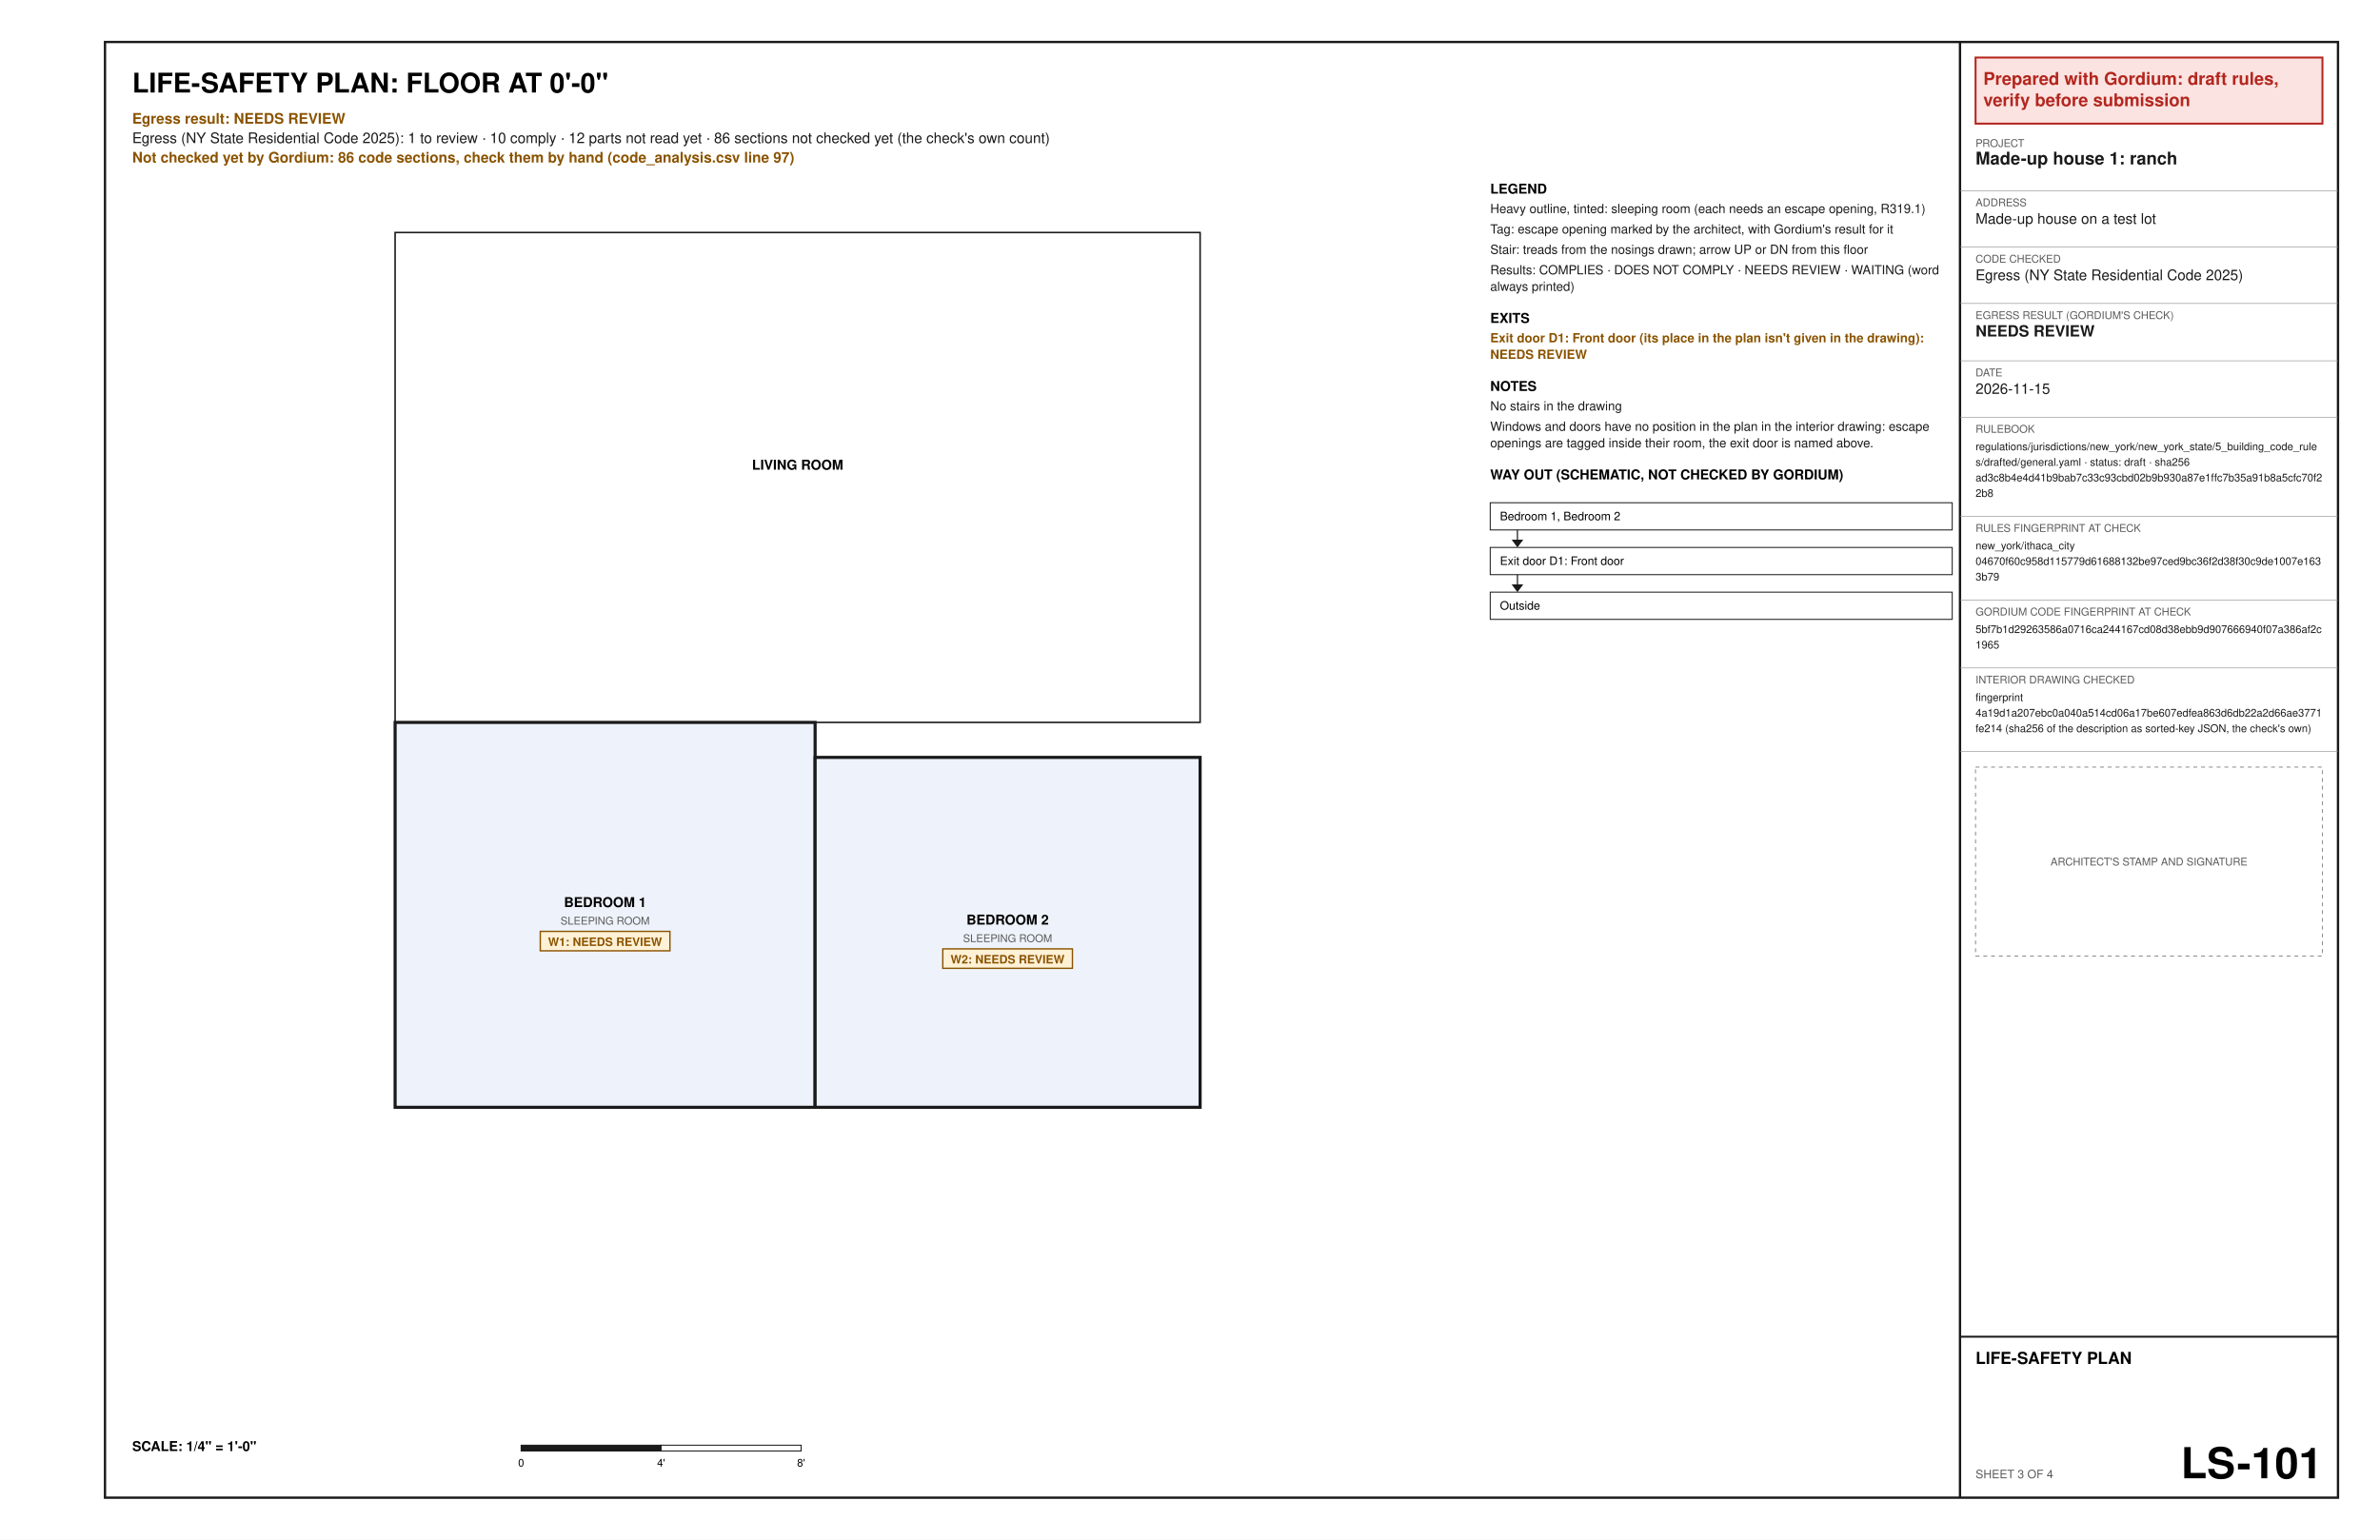
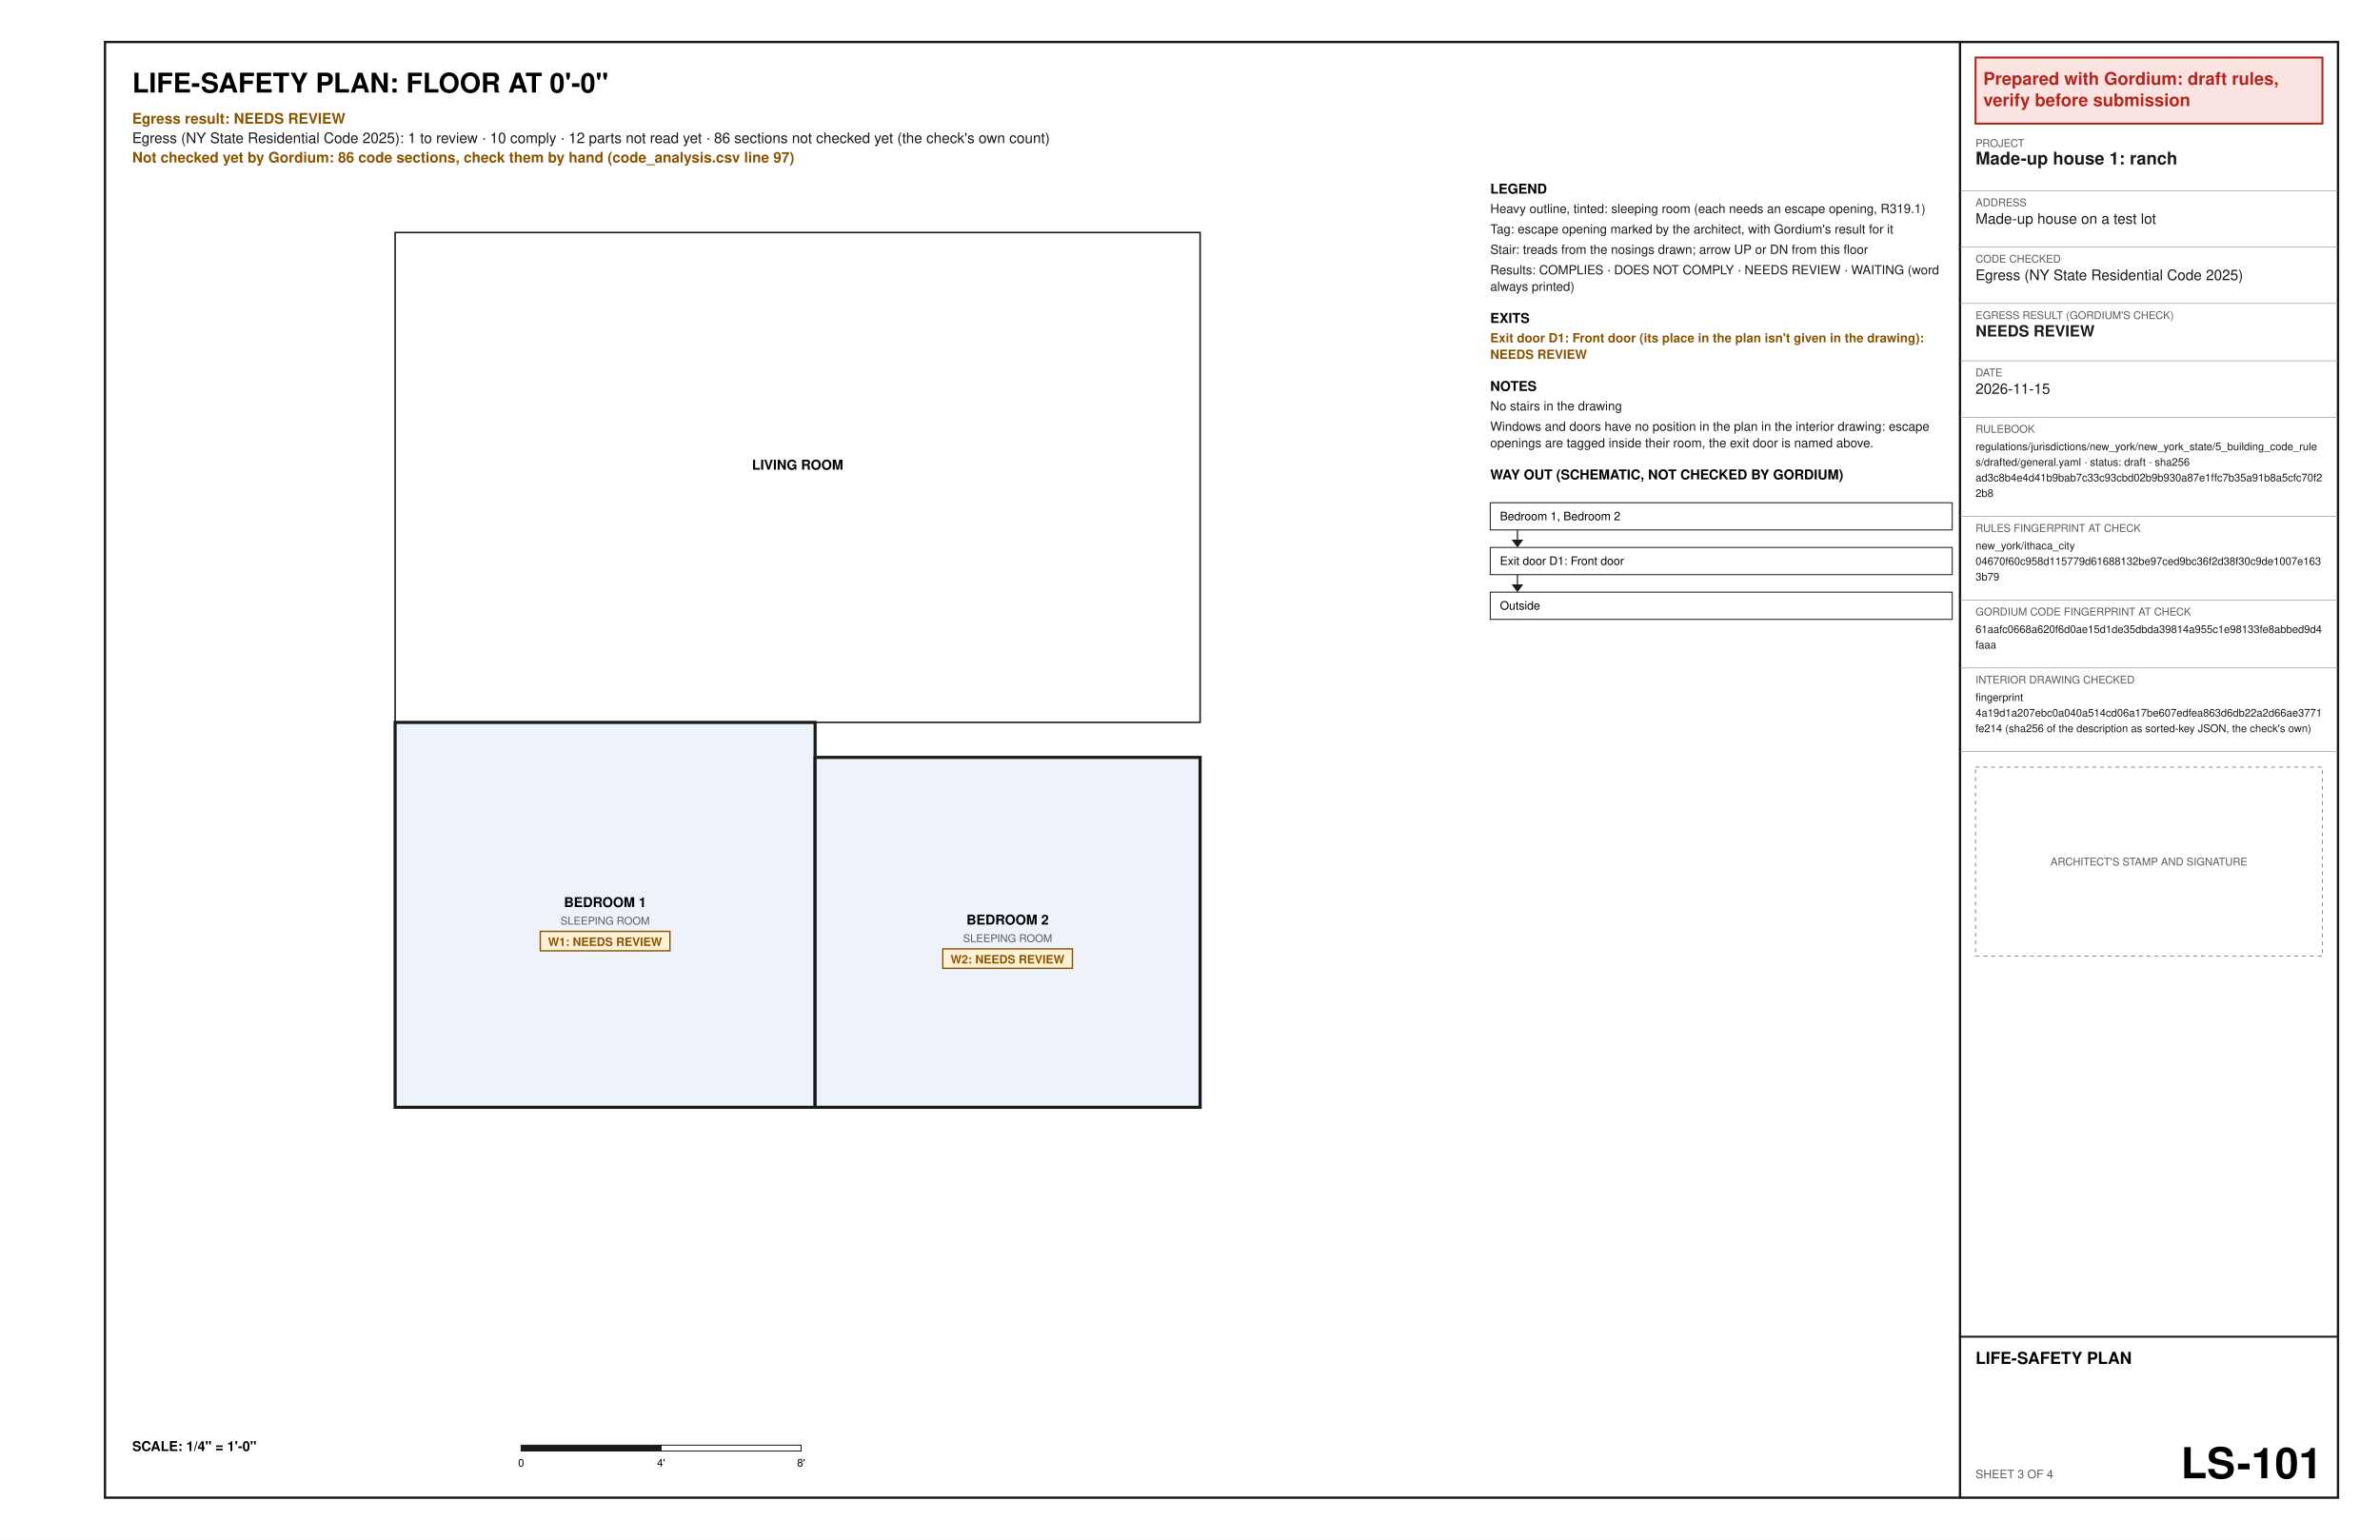
<svg xmlns="http://www.w3.org/2000/svg" width="17in" height="11in" viewBox="0 0 1224 792" font-family="Helvetica, Arial, sans-serif">
  <rect x="0" y="0" width="1224" height="792" fill="#ffffff" />
  <text x="68" y="47.6" font-size="14" font-weight="bold" text-anchor="start" fill="#000000" xml:space="preserve">LIFE-SAFETY PLAN: FLOOR AT 0'-0"</text>
  <text x="68" y="63.6" font-size="7.5" font-weight="bold" text-anchor="start" fill="#8a5300" xml:space="preserve">Egress result: NEEDS REVIEW</text>
  <text x="68" y="73.6" font-size="7.5" text-anchor="start" fill="#1a1a1a" xml:space="preserve">Egress (NY State Residential Code 2025): 1 to review · 10 comply · 12 parts not read yet · 86 sections not checked yet (the check's own count)</text>
  <text x="68" y="83.6" font-size="7.5" font-weight="bold" text-anchor="start" fill="#8a5300" xml:space="preserve">Not checked yet by Gordium: 86 code sections, check them by hand (code_analysis.csv line 97)</text>
  <polygon points="203.2,569.6 419.2,569.6 419.2,371.6 203.2,371.6" fill="#eef3fb" stroke="#1a1a1a" stroke-width="1.6" />
  <text x="311.2" y="466.6" font-size="7" font-weight="bold" text-anchor="middle" fill="#000000" xml:space="preserve">BEDROOM 1</text>
  <text x="311.2" y="475.6" font-size="5.5" text-anchor="middle" fill="#5a5a5a" xml:space="preserve">SLEEPING ROOM</text>
  <polygon points="277.86,479.1 344.54,479.1 344.54,489.1 277.86,489.1" fill="#fff1d6" stroke="#8a5300" stroke-width="0.7" />
  <text x="281.86" y="486.6" font-size="6" font-weight="bold" text-anchor="start" fill="#8a5300" xml:space="preserve">W1: NEEDS REVIEW</text>
  <polygon points="419.2,569.6 617.2,569.6 617.2,389.6 419.2,389.6" fill="#eef3fb" stroke="#1a1a1a" stroke-width="1.6" />
  <text x="518.2" y="475.6" font-size="7" font-weight="bold" text-anchor="middle" fill="#000000" xml:space="preserve">BEDROOM 2</text>
  <text x="518.2" y="484.6" font-size="5.5" text-anchor="middle" fill="#5a5a5a" xml:space="preserve">SLEEPING ROOM</text>
  <polygon points="484.86,488.1 551.54,488.1 551.54,498.1 484.86,498.1" fill="#fff1d6" stroke="#8a5300" stroke-width="0.7" />
  <text x="488.86" y="495.6" font-size="6" font-weight="bold" text-anchor="start" fill="#8a5300" xml:space="preserve">W2: NEEDS REVIEW</text>
  <polygon points="203.2,371.6 617.2,371.6 617.2,119.6 203.2,119.6" fill="none" stroke="#1a1a1a" stroke-width="0.8" />
  <text x="410.2" y="241.6" font-size="7" font-weight="bold" text-anchor="middle" fill="#000000" xml:space="preserve">LIVING ROOM</text>
  <text x="68" y="746.4" font-size="7" font-weight="bold" text-anchor="start" fill="#000000" xml:space="preserve">SCALE: 1/4" = 1'-0"</text>
  <polygon points="268,743.4 340,743.4 340,746.4 268,746.4" fill="#1a1a1a" stroke="#1a1a1a" stroke-width="0.5" />
  <polygon points="340,743.4 412,743.4 412,746.4 340,746.4" fill="#ffffff" stroke="#1a1a1a" stroke-width="0.5" />
  <text x="268" y="754.4" font-size="5.5" text-anchor="middle" fill="#000000" xml:space="preserve">0</text>
  <text x="340" y="754.4" font-size="5.5" text-anchor="middle" fill="#000000" xml:space="preserve">4'</text>
  <text x="412" y="754.4" font-size="5.5" text-anchor="middle" fill="#000000" xml:space="preserve">8'</text>
  <text x="766.4" y="99.6" font-size="7" font-weight="bold" text-anchor="start" fill="#000000" xml:space="preserve">LEGEND</text>
  <text x="766.4" y="109.6" font-size="6.5" text-anchor="start" fill="#1a1a1a" xml:space="preserve">Heavy outline, tinted: sleeping room (each needs an escape opening, R319.1)</text>
  <text x="766.4" y="120.1" font-size="6.5" text-anchor="start" fill="#1a1a1a" xml:space="preserve">Tag: escape opening marked by the architect, with Gordium's result for it</text>
  <text x="766.4" y="130.6" font-size="6.5" text-anchor="start" fill="#1a1a1a" xml:space="preserve">Stair: treads from the nosings drawn; arrow UP or DN from this floor</text>
  <text x="766.4" y="141.1" font-size="6.5" text-anchor="start" fill="#1a1a1a" xml:space="preserve">Results: COMPLIES · DOES NOT COMPLY · NEEDS REVIEW · WAITING (word</text>
  <text x="766.4" y="149.6" font-size="6.5" text-anchor="start" fill="#1a1a1a" xml:space="preserve">always printed)</text>
  <text x="766.4" y="166.1" font-size="7" font-weight="bold" text-anchor="start" fill="#000000" xml:space="preserve">EXITS</text>
  <text x="766.4" y="176.1" font-size="6.5" font-weight="bold" text-anchor="start" fill="#8a5300" xml:space="preserve">Exit door D1: Front door (its place in the plan isn't given in the drawing):</text>
  <text x="766.4" y="184.6" font-size="6.5" font-weight="bold" text-anchor="start" fill="#8a5300" xml:space="preserve">NEEDS REVIEW</text>
  <text x="766.4" y="201.1" font-size="7" font-weight="bold" text-anchor="start" fill="#000000" xml:space="preserve">NOTES</text>
  <text x="766.4" y="211.1" font-size="6.5" text-anchor="start" fill="#1a1a1a" xml:space="preserve">No stairs in the drawing</text>
  <text x="766.4" y="221.6" font-size="6.5" text-anchor="start" fill="#1a1a1a" xml:space="preserve">Windows and doors have no position in the plan in the interior drawing: escape</text>
  <text x="766.4" y="230.1" font-size="6.5" text-anchor="start" fill="#1a1a1a" xml:space="preserve">openings are tagged inside their room, the exit door is named above.</text>
  <text x="766.4" y="246.6" font-size="7" font-weight="bold" text-anchor="start" fill="#000000" xml:space="preserve">WAY OUT (SCHEMATIC, NOT CHECKED BY GORDIUM)</text>
  <polygon points="766.4,258.6 1004,258.6 1004,272.6 766.4,272.6" fill="none" stroke="#1a1a1a" stroke-width="0.5" />
  <text x="771.4" y="267.6" font-size="6" text-anchor="start" fill="#000000" xml:space="preserve">Bedroom 1, Bedroom 2</text>
  <line x1="780.4" y1="272.6" x2="780.4" y2="280.6" stroke="#1a1a1a" stroke-width="0.6" />
  <polygon points="777.4,277.6 783.4,277.6 780.4,281.6" fill="#1a1a1a" />
  <polygon points="766.4,281.6 1004,281.6 1004,295.6 766.4,295.6" fill="none" stroke="#1a1a1a" stroke-width="0.5" />
  <text x="771.4" y="290.6" font-size="6" text-anchor="start" fill="#000000" xml:space="preserve">Exit door D1: Front door</text>
  <line x1="780.4" y1="295.6" x2="780.4" y2="303.6" stroke="#1a1a1a" stroke-width="0.6" />
  <polygon points="777.4,300.6 783.4,300.6 780.4,304.6" fill="#1a1a1a" />
  <polygon points="766.4,304.6 1004,304.6 1004,318.6 766.4,318.6" fill="none" stroke="#1a1a1a" stroke-width="0.5" />
  <text x="771.4" y="313.6" font-size="6" text-anchor="start" fill="#000000" xml:space="preserve">Outside</text>
  <polygon points="54,21.6 1202.4,21.6 1202.4,770.4 54,770.4" fill="none" stroke="#1a1a1a" stroke-width="1.2" />
  <line x1="1008" y1="21.6" x2="1008" y2="770.4" stroke="#1a1a1a" stroke-width="1.2" />
  <polygon points="1016,29.6 1194.4,29.6 1194.4,63.6 1016,63.6" fill="#fbe3e1" stroke="#b3261e" stroke-width="1" />
  <text x="1020" y="43.6" font-size="9" font-weight="bold" text-anchor="start" fill="#b3261e" xml:space="preserve">Prepared with Gordium: draft rules,</text>
  <text x="1020" y="54.6" font-size="9" font-weight="bold" text-anchor="start" fill="#b3261e" xml:space="preserve">verify before submission</text>
  <text x="1016" y="75.6" font-size="5.5" text-anchor="start" fill="#5a5a5a" xml:space="preserve">PROJECT</text>
  <text x="1016" y="84.6" font-size="9" font-weight="bold" text-anchor="start" fill="#1a1a1a" xml:space="preserve">Made-up house 1: ranch</text>
  <line x1="1008" y1="98.1" x2="1202.4" y2="98.1" stroke="#8c8c8c" stroke-width="0.3" />
  <text x="1016" y="106.1" font-size="5.5" text-anchor="start" fill="#5a5a5a" xml:space="preserve">ADDRESS</text>
  <text x="1016" y="115.1" font-size="7.5" text-anchor="start" fill="#1a1a1a" xml:space="preserve">Made-up house on a test lot</text>
  <line x1="1008" y1="127.1" x2="1202.4" y2="127.1" stroke="#8c8c8c" stroke-width="0.3" />
  <text x="1016" y="135.1" font-size="5.5" text-anchor="start" fill="#5a5a5a" xml:space="preserve">CODE CHECKED</text>
  <text x="1016" y="144.1" font-size="7.5" text-anchor="start" fill="#1a1a1a" xml:space="preserve">Egress (NY State Residential Code 2025)</text>
  <line x1="1008" y1="156.1" x2="1202.4" y2="156.1" stroke="#8c8c8c" stroke-width="0.3" />
  <text x="1016" y="164.1" font-size="5.5" text-anchor="start" fill="#5a5a5a" xml:space="preserve">EGRESS RESULT (GORDIUM'S CHECK)</text>
  <text x="1016" y="173.1" font-size="8" font-weight="bold" text-anchor="start" fill="#1a1a1a" xml:space="preserve">NEEDS REVIEW</text>
  <line x1="1008" y1="185.6" x2="1202.4" y2="185.6" stroke="#8c8c8c" stroke-width="0.3" />
  <text x="1016" y="193.6" font-size="5.5" text-anchor="start" fill="#5a5a5a" xml:space="preserve">DATE</text>
  <text x="1016" y="202.6" font-size="7.5" text-anchor="start" fill="#1a1a1a" xml:space="preserve">2026-11-15</text>
  <line x1="1008" y1="214.6" x2="1202.4" y2="214.6" stroke="#8c8c8c" stroke-width="0.3" />
  <text x="1016" y="222.6" font-size="5.5" text-anchor="start" fill="#5a5a5a" xml:space="preserve">RULEBOOK</text>
  <text x="1016" y="231.6" font-size="5.5" text-anchor="start" fill="#1a1a1a" xml:space="preserve">regulations/jurisdictions/new_york/new_york_state/5_building_code_rule</text>
  <text x="1016" y="239.6" font-size="5.5" text-anchor="start" fill="#1a1a1a" xml:space="preserve">s/drafted/general.yaml · status: draft · sha256</text>
  <text x="1016" y="247.6" font-size="5.5" text-anchor="start" fill="#1a1a1a" xml:space="preserve">ad3c8b4e4d41b9bab7c33c93cbd02b9b930a87e1ffc7b35a91b8a5cfc70f2</text>
  <text x="1016" y="255.6" font-size="5.5" text-anchor="start" fill="#1a1a1a" xml:space="preserve">2b8</text>
  <line x1="1008" y1="265.6" x2="1202.4" y2="265.6" stroke="#8c8c8c" stroke-width="0.3" />
  <text x="1016" y="273.6" font-size="5.5" text-anchor="start" fill="#5a5a5a" xml:space="preserve">RULES FINGERPRINT AT CHECK</text>
  <text x="1016" y="282.6" font-size="5.5" text-anchor="start" fill="#1a1a1a" xml:space="preserve">new_york/ithaca_city</text>
  <text x="1016" y="290.6" font-size="5.5" text-anchor="start" fill="#1a1a1a" xml:space="preserve">04670f60c958d115779d61688132be97ced9bc36f2d38f30c9de1007e163</text>
  <text x="1016" y="298.6" font-size="5.5" text-anchor="start" fill="#1a1a1a" xml:space="preserve">3b79</text>
  <line x1="1008" y1="308.6" x2="1202.4" y2="308.6" stroke="#8c8c8c" stroke-width="0.3" />
  <text x="1016" y="316.6" font-size="5.5" text-anchor="start" fill="#5a5a5a" xml:space="preserve">GORDIUM CODE FINGERPRINT AT CHECK</text>
-   <text x="1016" y="325.6" font-size="5.5" text-anchor="start" fill="#1a1a1a" xml:space="preserve">5bf7b1d29263586a0716ca244167cd08d38ebb9d907666940f07a386af2c</text>
-   <text x="1016" y="333.6" font-size="5.5" text-anchor="start" fill="#1a1a1a" xml:space="preserve">1965</text>
+   <text x="1016" y="325.6" font-size="5.5" text-anchor="start" fill="#1a1a1a" xml:space="preserve">61aafc0668a620f6d0ae15d1de35dbda39814a955c1e98133fe8abbed9d4</text>
+   <text x="1016" y="333.6" font-size="5.5" text-anchor="start" fill="#1a1a1a" xml:space="preserve">faaa</text>
  <line x1="1008" y1="343.6" x2="1202.4" y2="343.6" stroke="#8c8c8c" stroke-width="0.3" />
  <text x="1016" y="351.6" font-size="5.5" text-anchor="start" fill="#5a5a5a" xml:space="preserve">INTERIOR DRAWING CHECKED</text>
  <text x="1016" y="360.6" font-size="5.5" text-anchor="start" fill="#1a1a1a" xml:space="preserve">fingerprint</text>
  <text x="1016" y="368.6" font-size="5.5" text-anchor="start" fill="#1a1a1a" xml:space="preserve">4a19d1a207ebc0a040a514cd06a17be607edfea863d6db22a2d66ae3771</text>
  <text x="1016" y="376.6" font-size="5.5" text-anchor="start" fill="#1a1a1a" xml:space="preserve">fe214 (sha256 of the description as sorted-key JSON, the check's own)</text>
  <line x1="1008" y1="386.6" x2="1202.4" y2="386.6" stroke="#8c8c8c" stroke-width="0.3" />
  <polygon points="1016,394.6 1194.4,394.6 1194.4,491.8 1016,491.8" fill="none" stroke="#8c8c8c" stroke-width="0.5" stroke-dasharray="2 2" />
  <text x="1105.2" y="445.2" font-size="5.5" text-anchor="middle" fill="#5a5a5a" xml:space="preserve">ARCHITECT'S STAMP AND SIGNATURE</text>
  <line x1="1008" y1="687.6" x2="1202.4" y2="687.6" stroke="#1a1a1a" stroke-width="1" />
  <text x="1016" y="701.6" font-size="8.5" font-weight="bold" text-anchor="start" fill="#000000" xml:space="preserve">LIFE-SAFETY PLAN</text>
  <text x="1016" y="760.4" font-size="6" text-anchor="start" fill="#5a5a5a" xml:space="preserve">SHEET 3 OF 4</text>
  <text x="1194.4" y="760.4" font-size="22" font-weight="bold" text-anchor="end" fill="#000000" xml:space="preserve">LS-101</text>
</svg>
